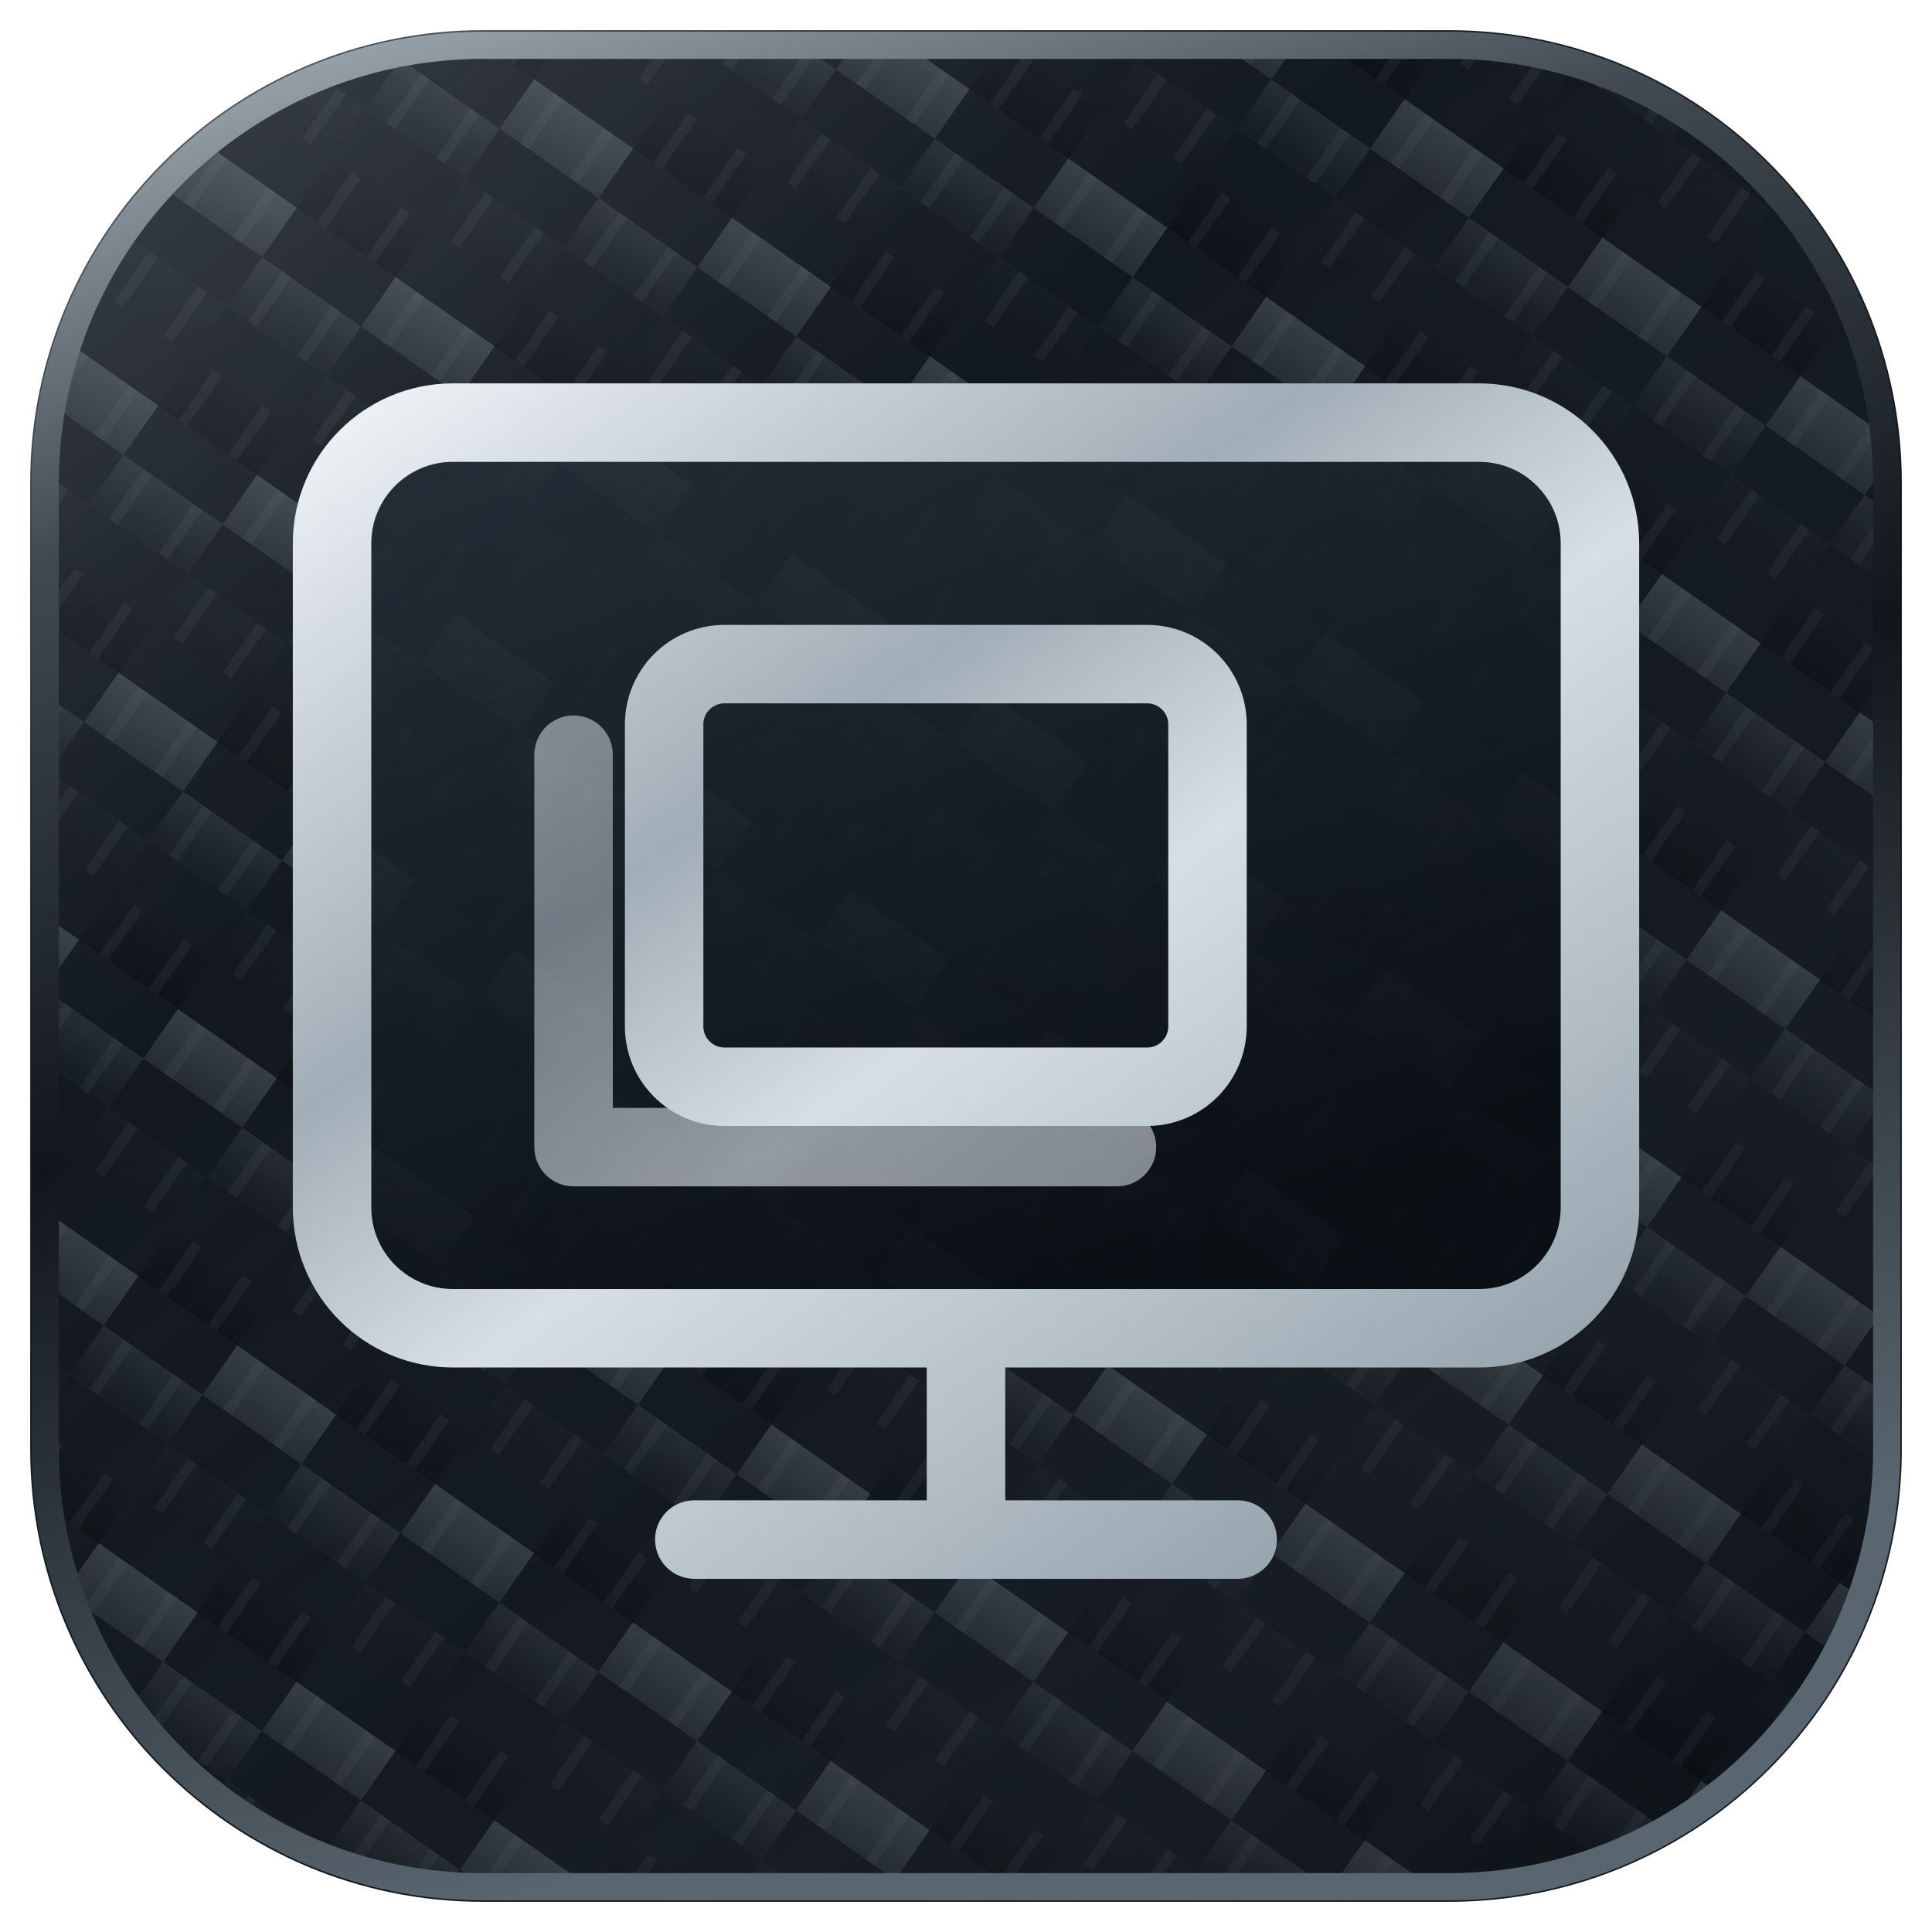
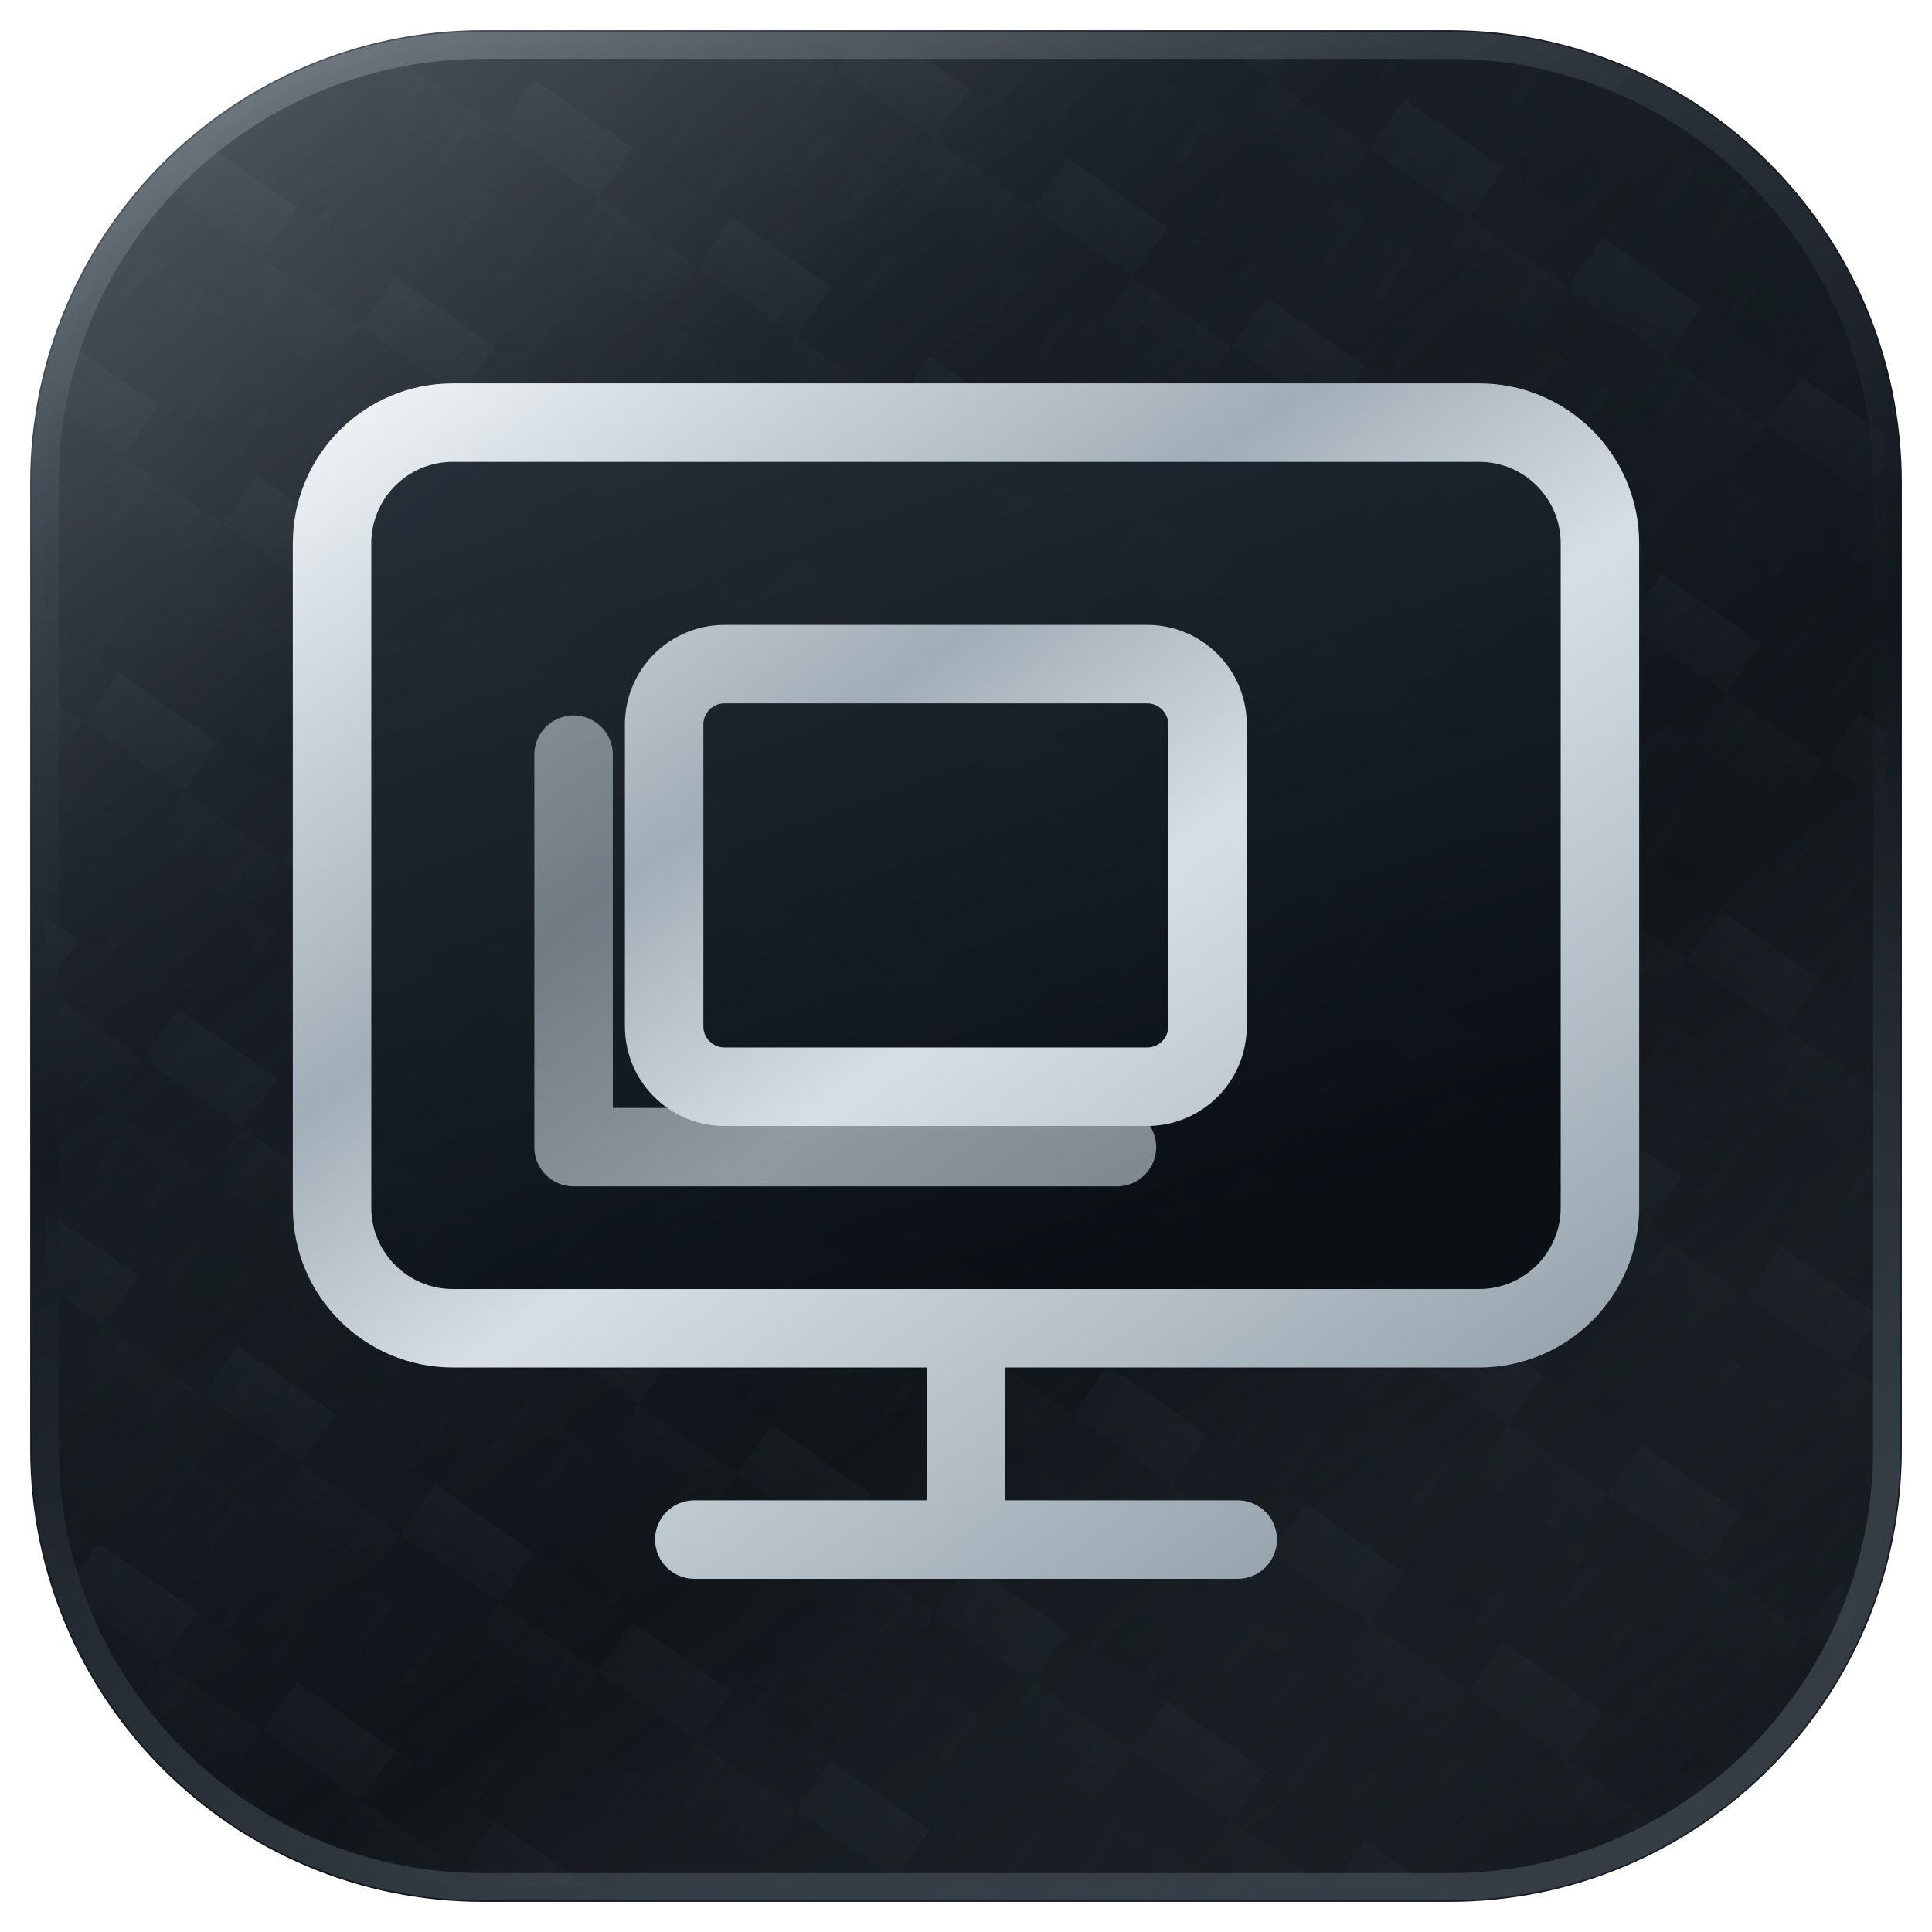
<svg xmlns="http://www.w3.org/2000/svg" viewBox="0 0 64 64" role="img" aria-labelledby="title">
  <defs>
    <linearGradient id="carbon" x1="8" y1="2" x2="53" y2="64" gradientUnits="userSpaceOnUse">
      <stop stop-color="#3c444c" />
      <stop offset=".23" stop-color="#1b2229" />
      <stop offset=".65" stop-color="#090d11" />
      <stop offset="1" stop-color="#20272e" />
    </linearGradient>
    <linearGradient id="yarn" x2="0" y2="1">
      <stop stop-color="#404a53" />
      <stop offset=".45" stop-color="#161d24" />
      <stop offset="1" stop-color="#090d12" />
    </linearGradient>
    <pattern id="weave" width="8" height="8" patternUnits="userSpaceOnUse" patternTransform="rotate(35)">
      <path fill="#10161c" d="M0 0h8v8H0z" />
      <path fill="url(#yarn)" d="M0 0h4v2H0zM4 2h4v2H4zM0 4h4v2H0zM4 6h4v2H4z" />
      <path d="M1 0v2m2-2v2m2 0v2m2-2v2M1 4v2m2-2v2m2 0v2m2-2v2" stroke="#87949f" stroke-opacity=".12" stroke-width=".35" />
    </pattern>
    <linearGradient id="sheen" x2=".8" y2="1">
      <stop stop-color="#e5edf2" stop-opacity=".15" />
      <stop offset=".36" stop-color="#c7d3dd" stop-opacity="0" />
      <stop offset=".65" stop-color="#6d7b88" stop-opacity=".06" />
      <stop offset="1" stop-color="#000000" stop-opacity=".24" />
    </linearGradient>
    <linearGradient id="rim" x2=".3" y2="1">
      <stop stop-color="#a4afb8" />
      <stop offset=".25" stop-color="#414a52" />
      <stop offset=".56" stop-color="#10161b" />
      <stop offset="1" stop-color="#59656f" />
    </linearGradient>
    <linearGradient id="metal" x1="15" y1="11" x2="46" y2="54" gradientUnits="userSpaceOnUse">
      <stop stop-color="#edf2f5" />
      <stop offset=".34" stop-color="#a1adb7" />
      <stop offset=".53" stop-color="#d7dfe5" />
      <stop offset="1" stop-color="#8c9aa5" />
    </linearGradient>
    <linearGradient id="inset" x2=".5" y2="1">
      <stop stop-color="#26313b" stop-opacity=".85" />
      <stop offset="1" stop-color="#090e13" stop-opacity=".9" />
    </linearGradient>
  </defs>
  <rect x="1" y="1" width="62" height="62" rx="15" fill="url(#carbon)" />
-   <rect x="1.5" y="1.5" width="61" height="61" rx="14.5" fill="url(#weave)" opacity=".7" />
+   <rect x="1.5" y="1.5" width="61" height="61" rx="14.5" fill="url(#weave)" opacity=".10" />
  <rect x="1" y="1" width="62" height="62" rx="15" fill="url(#sheen)" />
-   <rect x="1.5" y="1.5" width="61" height="61" rx="14.5" fill="none" stroke="url(#rim)" stroke-width=".9" />
+   <rect x="1.5" y="1.5" width="61" height="61" rx="14.5" fill="none" stroke="url(#rim)" stroke-opacity=".45" stroke-width=".9" />
  <g fill="none" stroke="url(#metal)" stroke-width="2.6" stroke-linecap="round" stroke-linejoin="round">
    <rect x="11" y="14" width="42" height="30" rx="4" fill="url(#inset)" />
    <path d="M23 51h18m-9-7v7" />
    <rect x="22" y="22" width="18" height="14" rx="2" />
    <path d="M19 25v13h18" stroke-opacity=".65" />
  </g>
</svg>
